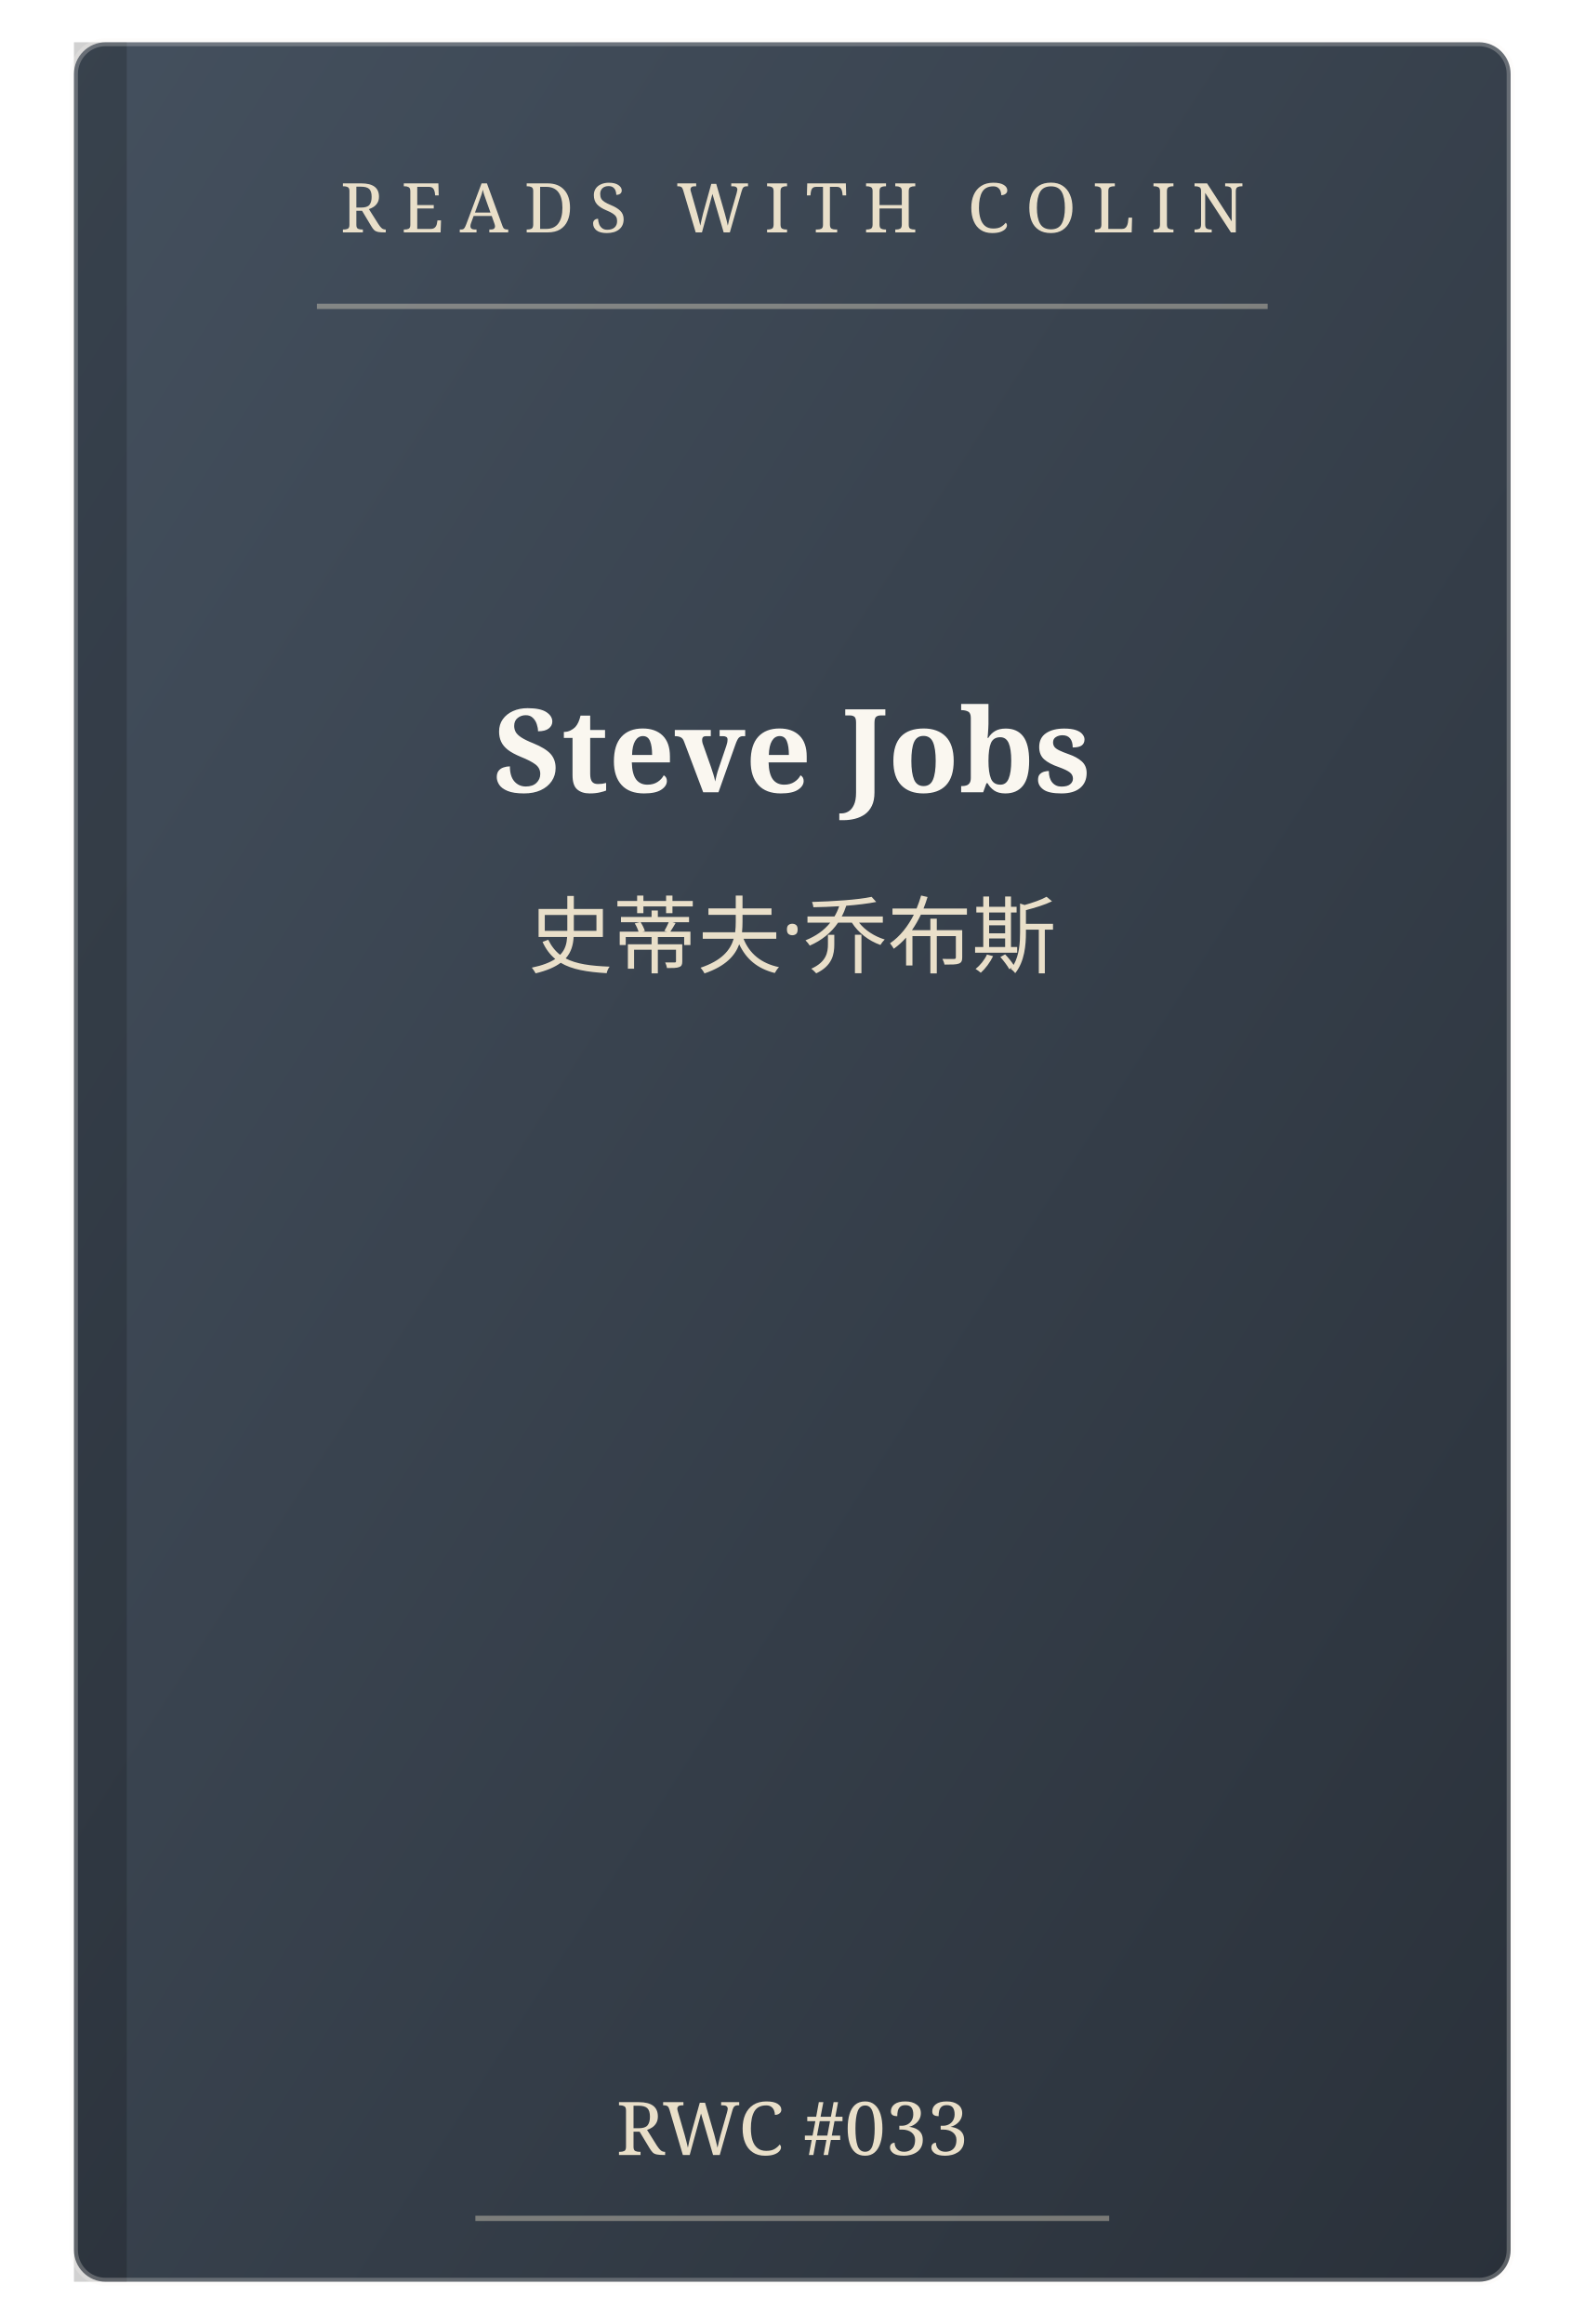
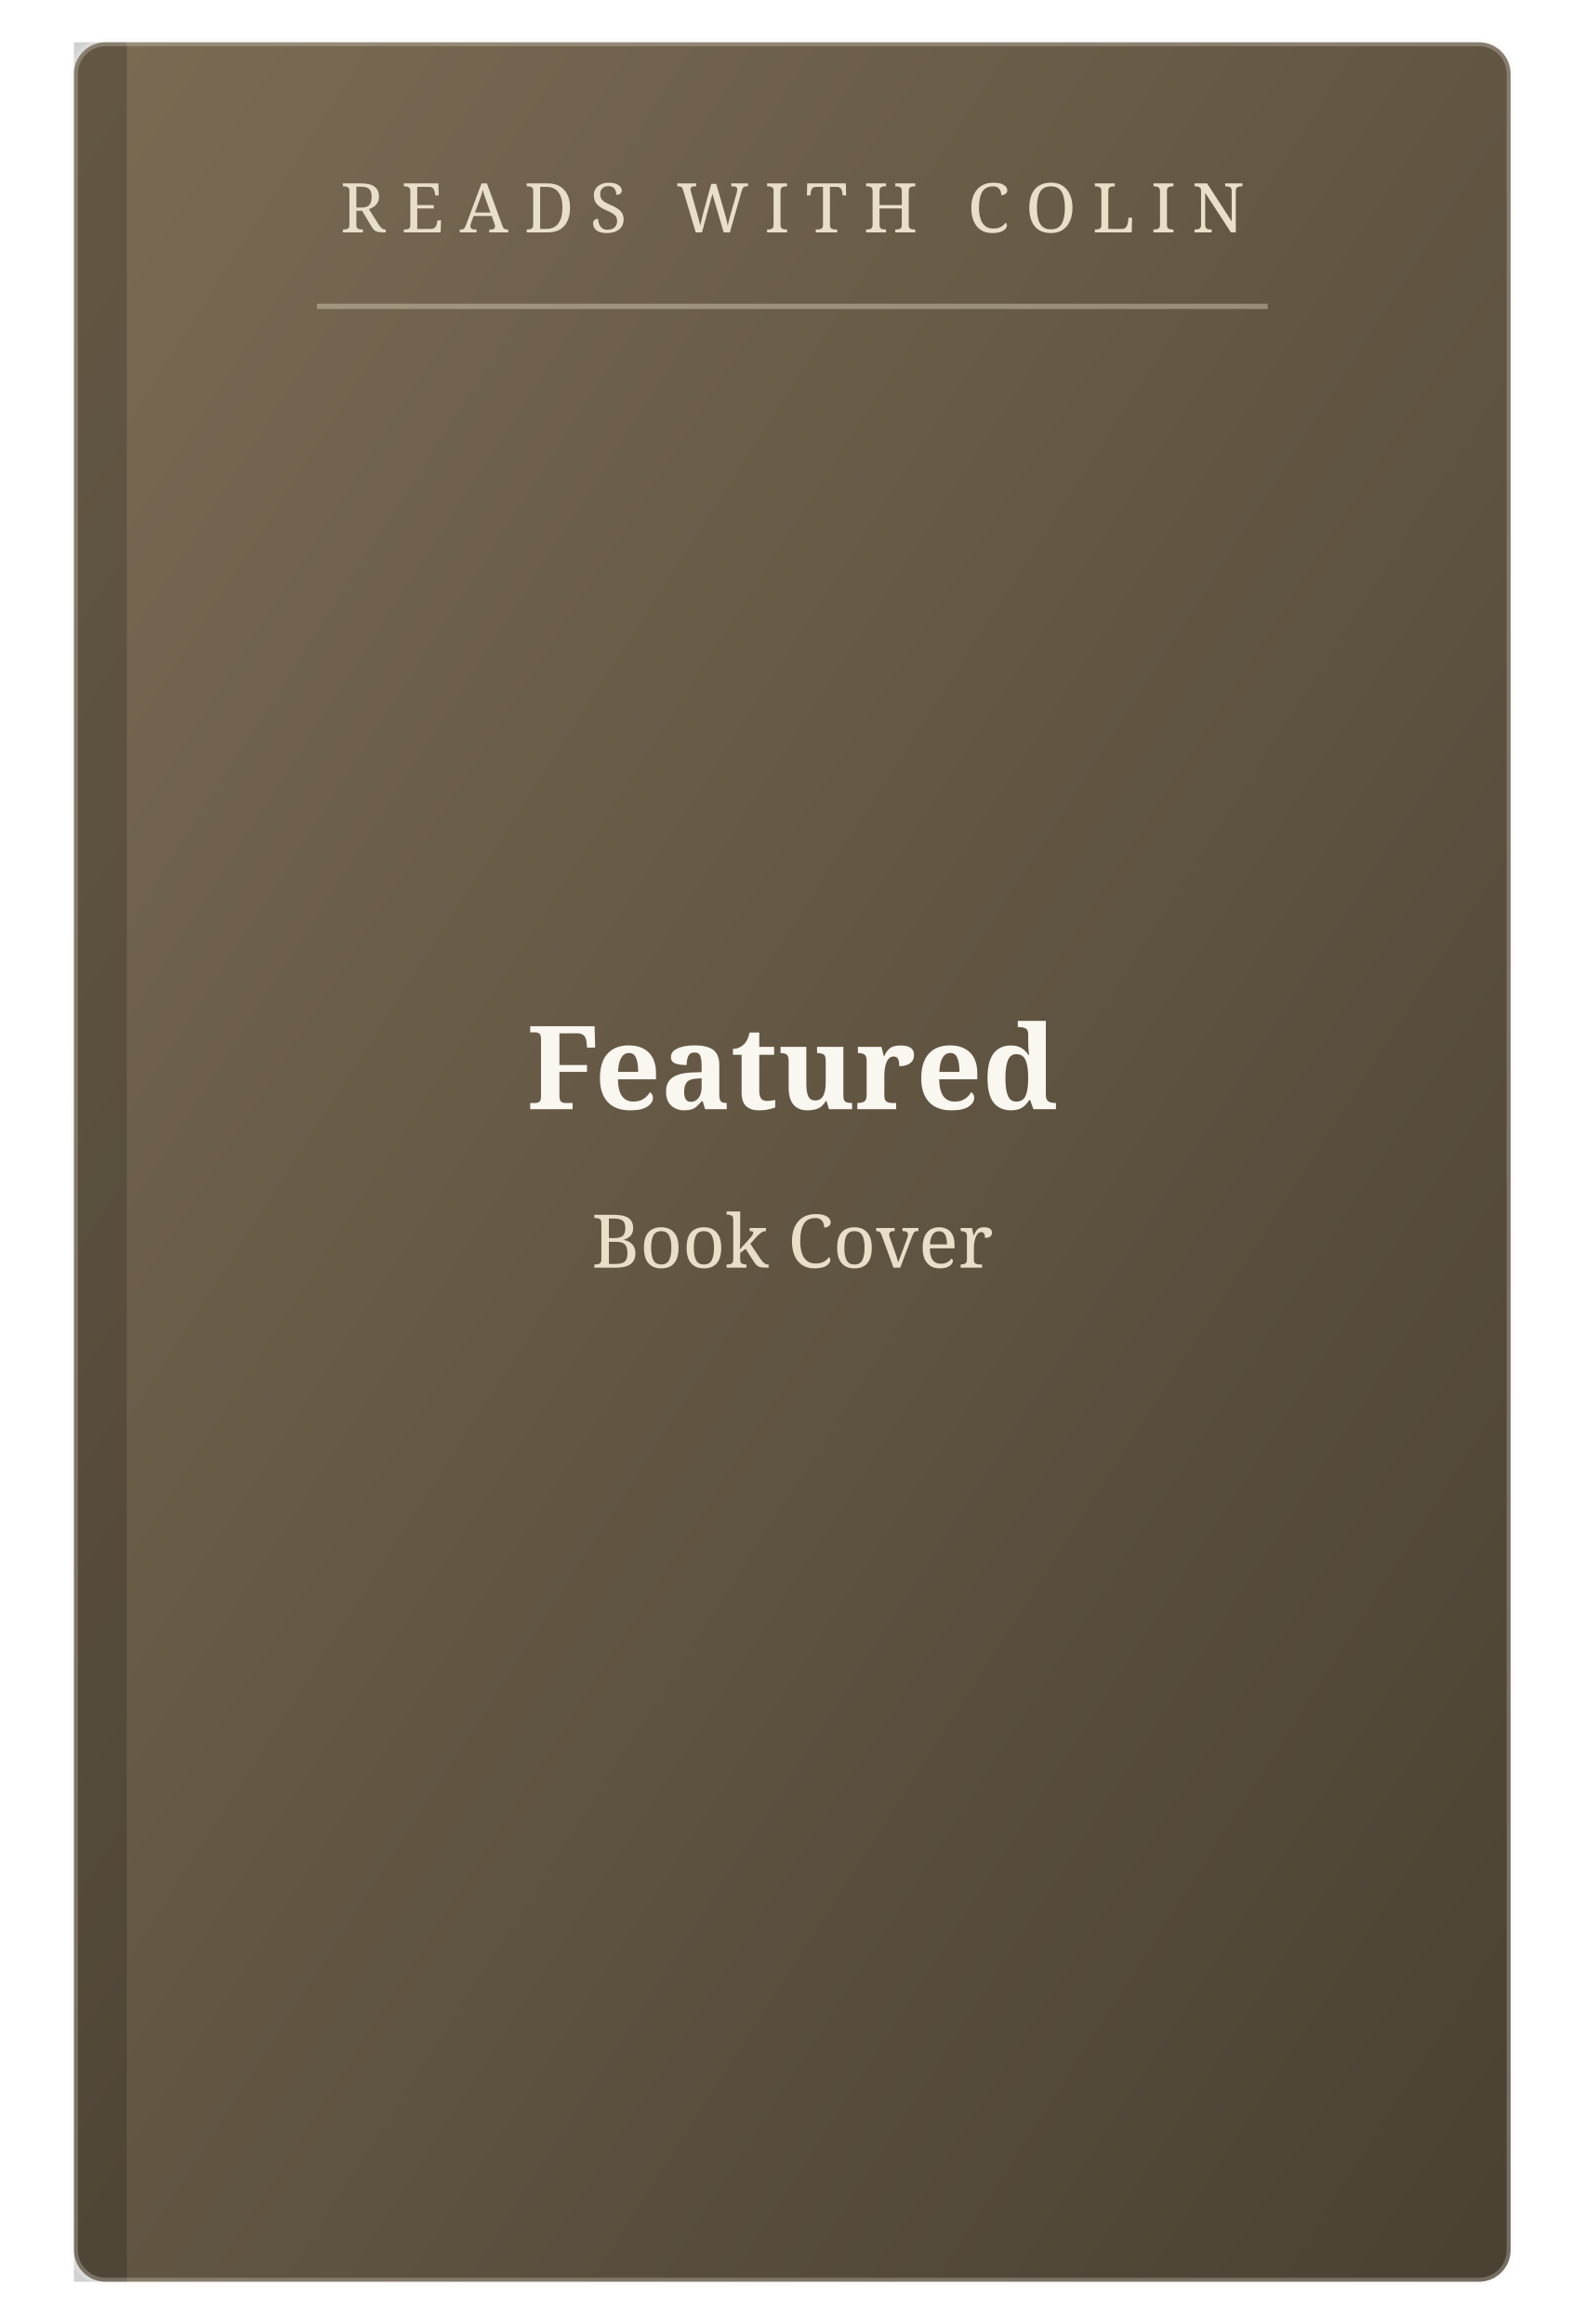
<svg xmlns="http://www.w3.org/2000/svg" viewBox="0 0 300 440" width="300" height="440">
  <defs>
    <linearGradient id="g" x1="0" y1="0" x2="1" y2="1">
-       <stop offset="0" stop-color="#44505E" />
-       <stop offset="1" stop-color="#2A313A" />
+       <stop offset="0" stop-color="#7A6B53" />
+       <stop offset="1" stop-color="#4A4133" />
    </linearGradient>
  </defs>
  <rect x="14" y="8" width="272" height="424" rx="6" fill="url(#g)" />
  <rect x="14" y="8" width="10" height="424" fill="#000" opacity="0.18" />
  <rect x="14" y="8" width="272" height="424" rx="6" fill="none" stroke="#FAF7F0" stroke-opacity="0.25" stroke-width="1.5" />
  <text x="150" y="44" text-anchor="middle" font-family="Georgia, serif" font-size="13" letter-spacing="3" fill="#E9DFC9">READS WITH COLIN</text>
  <line x1="60" y1="58" x2="240" y2="58" stroke="#E9DFC9" stroke-opacity="0.4" stroke-width="1" />
-   <text x="150" y="408" text-anchor="middle" font-family="Georgia, serif" font-size="14" fill="#E9DFC9">RWC #033</text>
-   <line x1="90" y1="420" x2="210" y2="420" stroke="#E9DFC9" stroke-opacity="0.4" stroke-width="1" />
-   <text x="150" y="150" text-anchor="middle" font-family="Georgia, serif" font-size="22" font-weight="700" fill="#FAF7F0">Steve Jobs</text>
-   <text x="150" y="183" text-anchor="middle" font-family="'Songti SC', serif" font-size="16" fill="#E9DFC9">史蒂夫·乔布斯</text>
+   <text x="150" y="210" text-anchor="middle" font-family="Georgia, serif" font-size="22" font-weight="700" fill="#FAF7F0">Featured</text>
+   <text x="150" y="240" text-anchor="middle" font-family="Georgia, serif" font-size="14" fill="#E9DFC9">Book Cover</text>
</svg>
